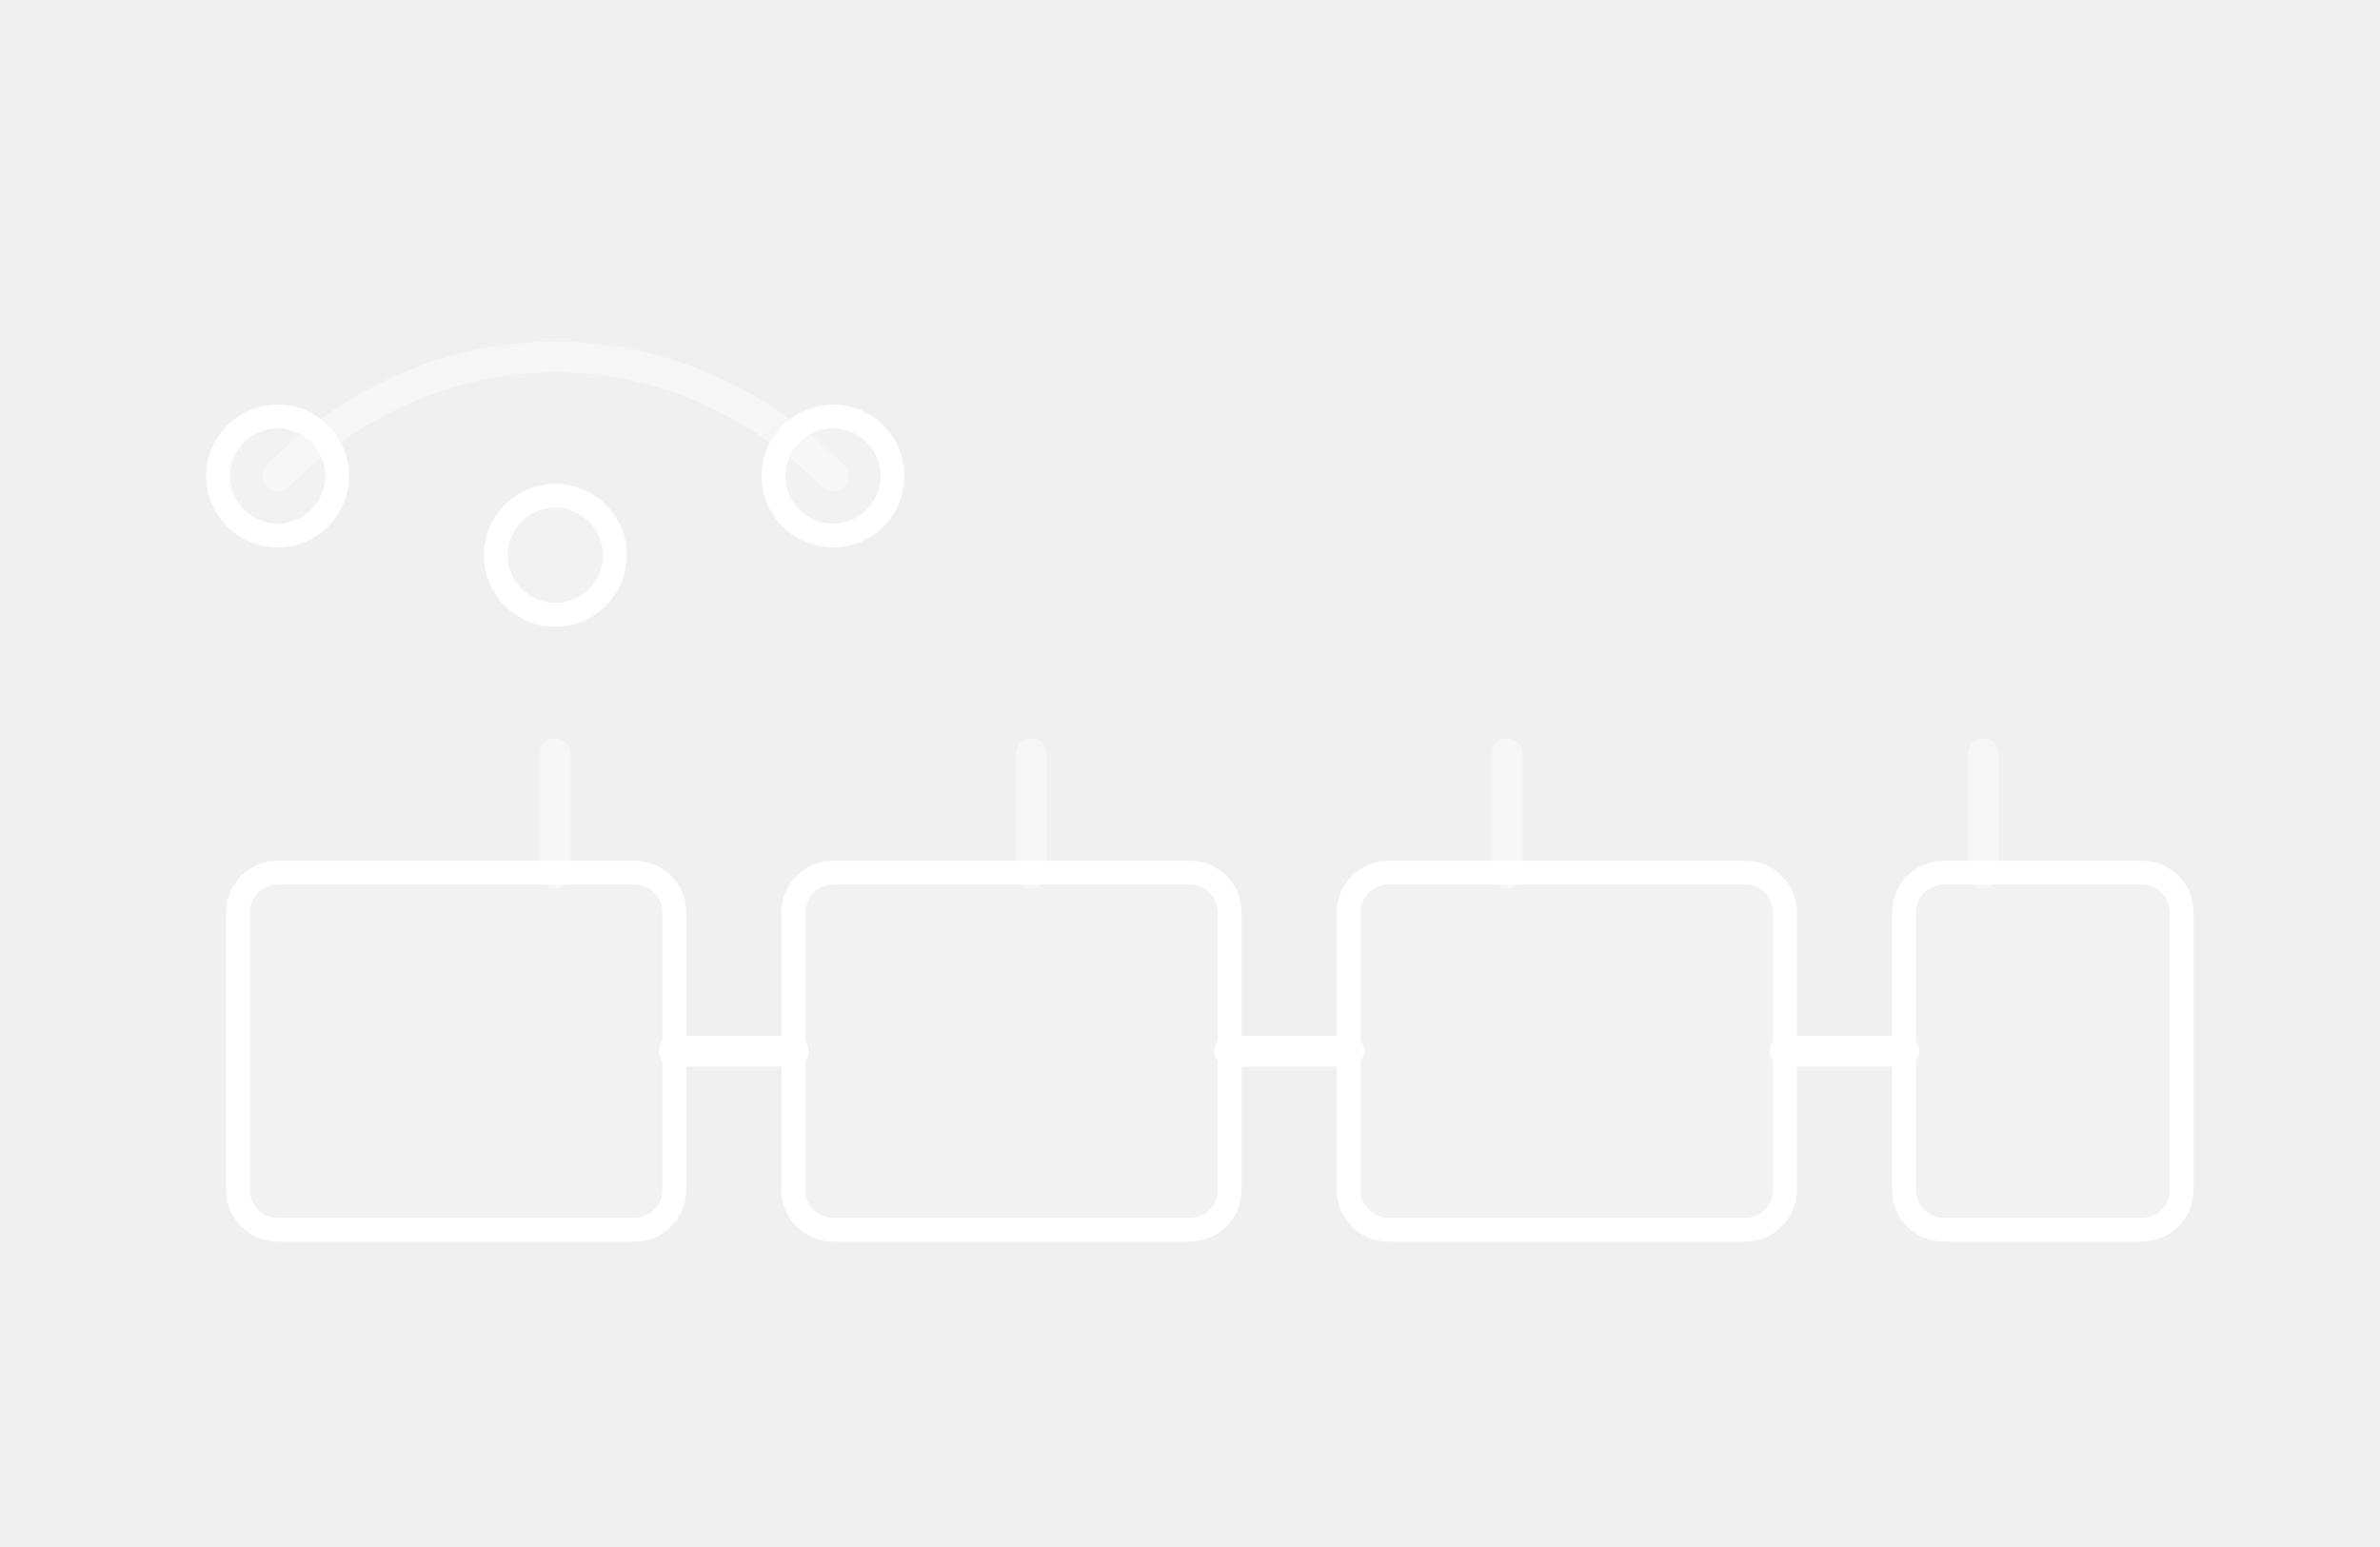
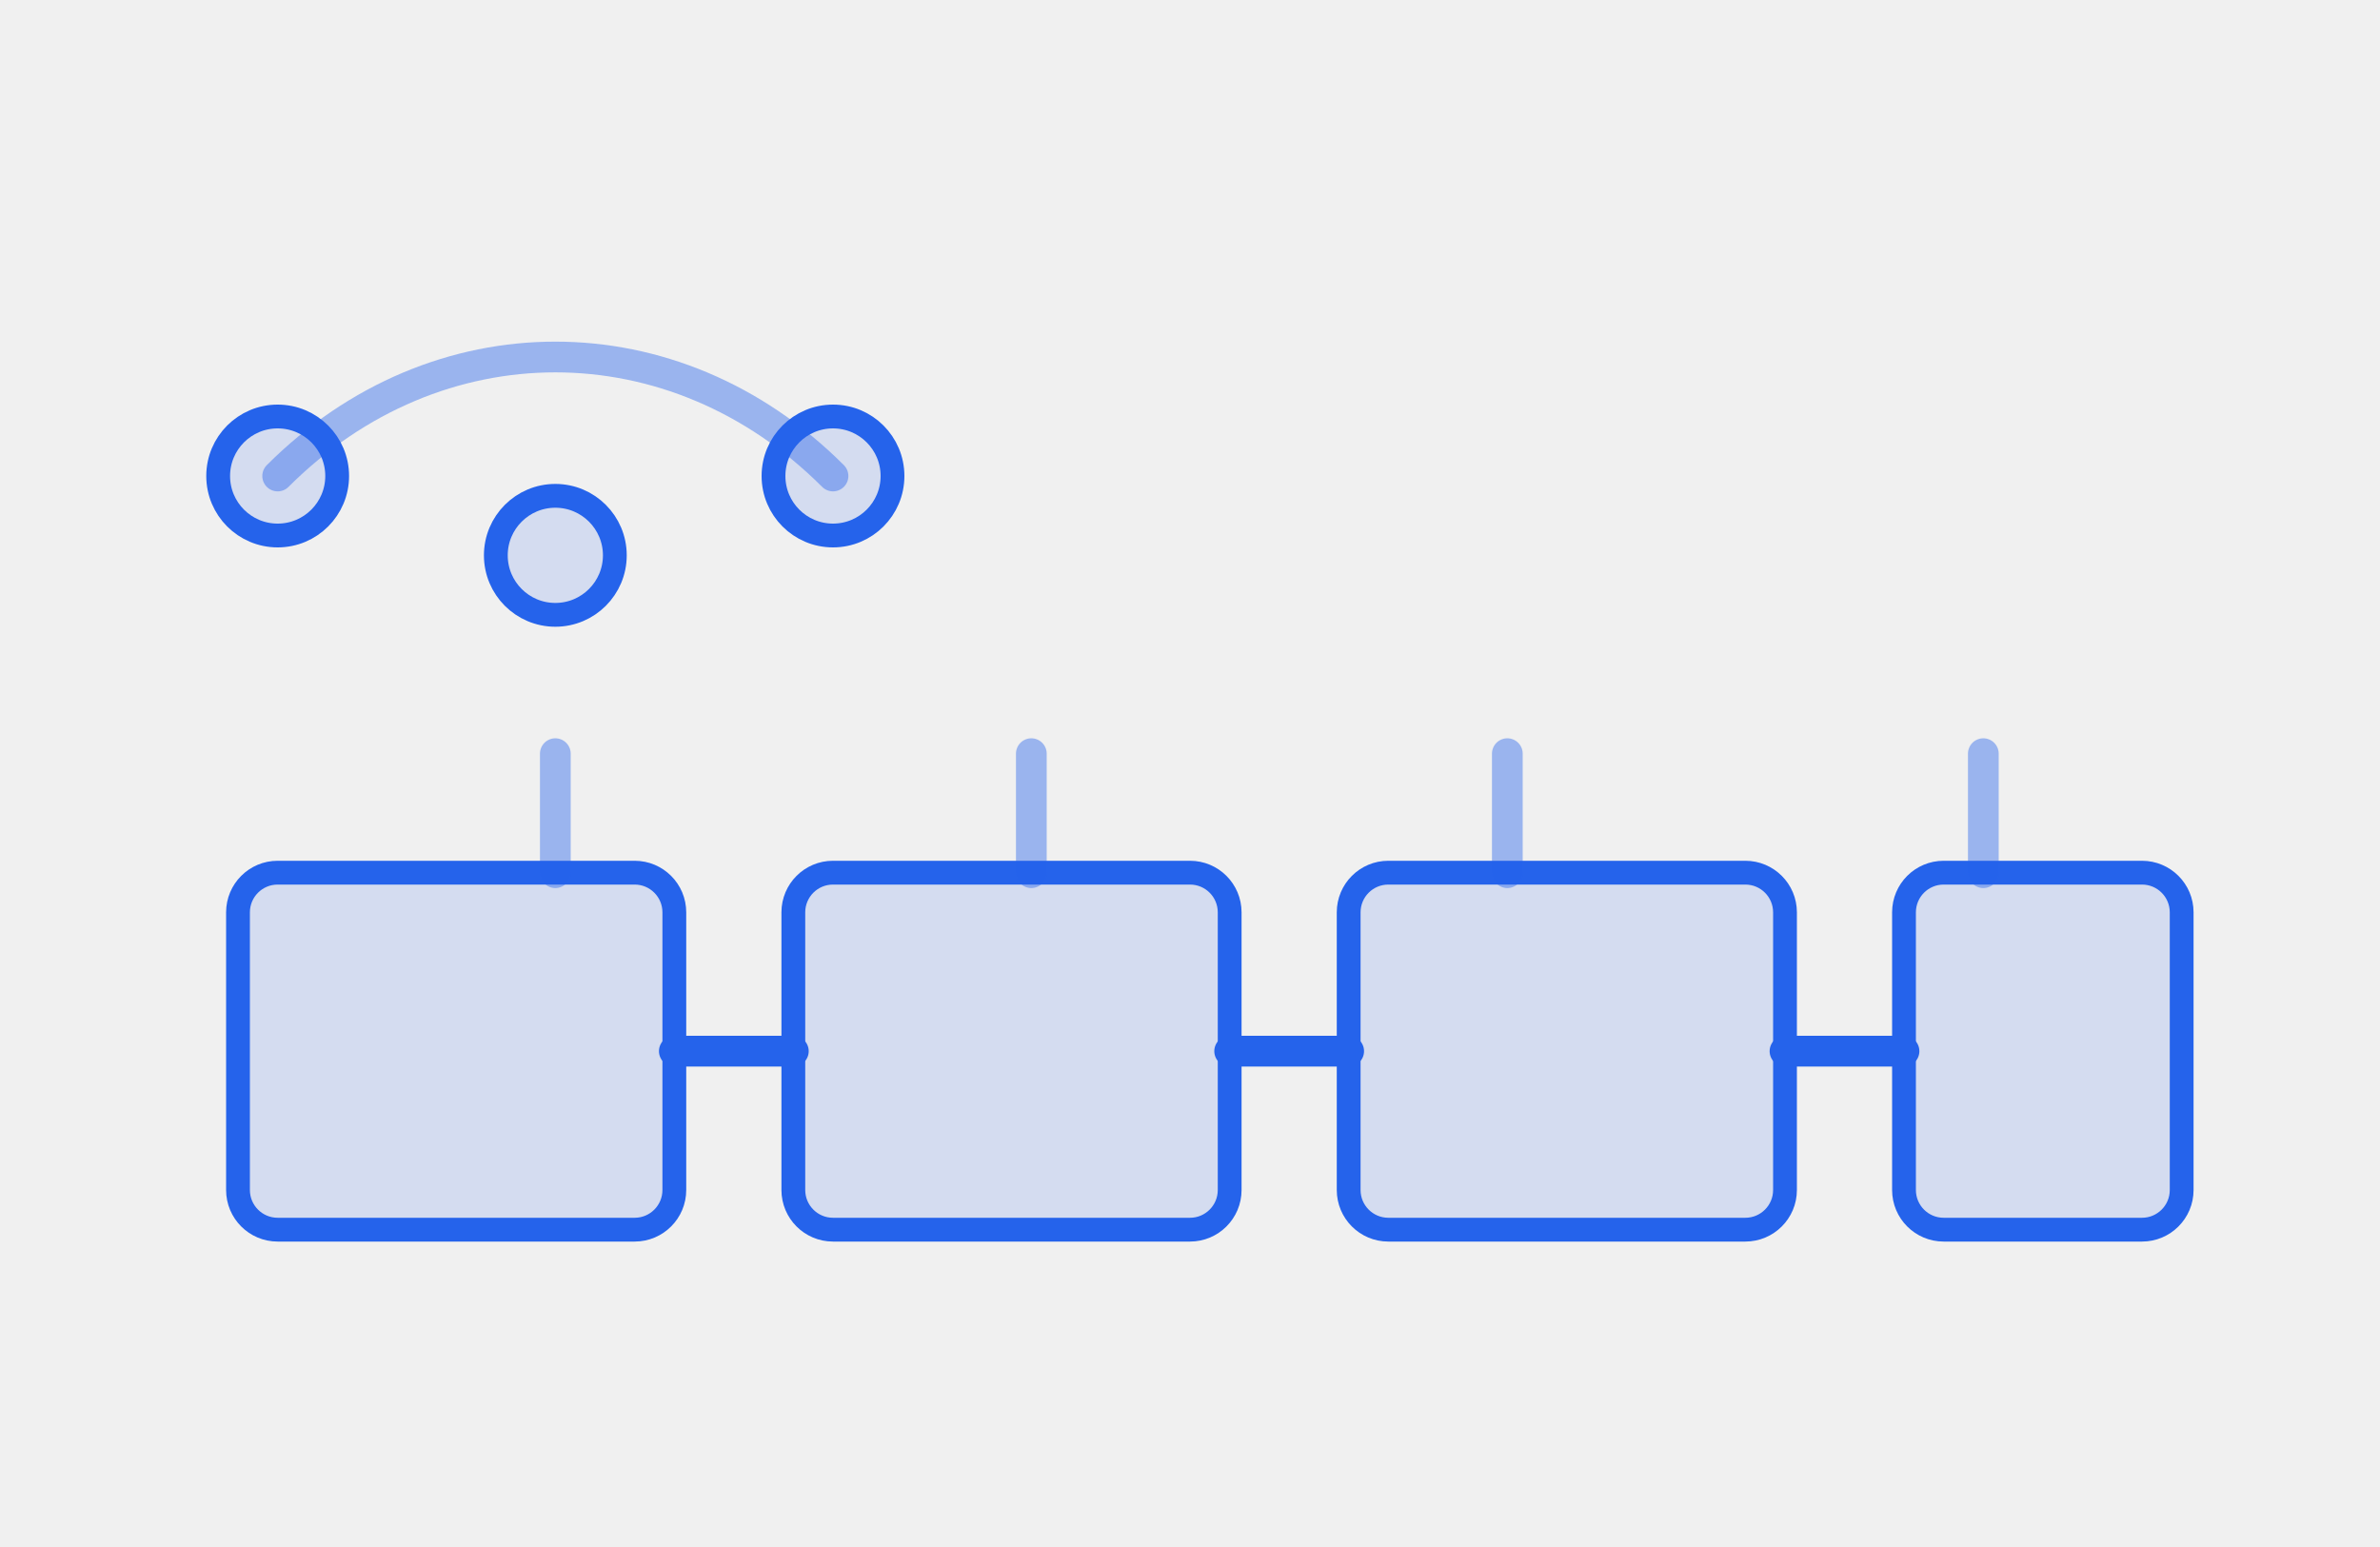
<svg xmlns="http://www.w3.org/2000/svg" viewBox="0 0 120 78" fill="none">
-   <path stroke="#fff" stroke-opacity=".42" stroke-width="1.55" stroke-linecap="round" d="M14 24c8-8 20-8 28 0" />
-   <circle cx="28" cy="28" r="3" fill="rgba(255,255,255,0.14)" stroke="#fff" stroke-width="1.2" />
-   <circle cx="14" cy="24" r="3" fill="rgba(255,255,255,0.14)" stroke="#fff" stroke-width="1.2" />
-   <circle cx="42" cy="24" r="3" fill="rgba(255,255,255,0.14)" stroke="#fff" stroke-width="1.2" />
-   <rect x="12" y="44" width="22" height="18" rx="2" fill="rgba(255,255,255,0.14)" stroke="#fff" stroke-width="1.2" />
-   <rect x="40" y="44" width="22" height="18" rx="2" fill="rgba(255,255,255,0.14)" stroke="#fff" stroke-width="1.2" />
-   <rect x="68" y="44" width="22" height="18" rx="2" fill="rgba(255,255,255,0.14)" stroke="#fff" stroke-width="1.2" />
-   <rect x="96" y="44" width="14" height="18" rx="2" fill="rgba(255,255,255,0.14)" stroke="#fff" stroke-width="1.2" />
-   <path stroke="#fff" stroke-width="1.55" stroke-linecap="round" d="M34 53h6M62 53h6M90 53h6M108 53" />
-   <path stroke="#fff" stroke-opacity=".42" stroke-width="1.55" stroke-linecap="round" d="M28 38v6M52 38v6M76 38v6M100 38v6" />
+   <path stroke="#2563eb" stroke-opacity=".42" stroke-width="1.55" stroke-linecap="round" d="M14 24c8-8 20-8 28 0" />
+   <circle cx="28" cy="28" r="3" fill="rgba(37,99,235,0.14)" stroke="#2563eb" stroke-width="1.2" />
+   <circle cx="14" cy="24" r="3" fill="rgba(37,99,235,0.14)" stroke="#2563eb" stroke-width="1.2" />
+   <circle cx="42" cy="24" r="3" fill="rgba(37,99,235,0.14)" stroke="#2563eb" stroke-width="1.2" />
+   <rect x="12" y="44" width="22" height="18" rx="2" fill="rgba(37,99,235,0.14)" stroke="#2563eb" stroke-width="1.2" />
+   <rect x="40" y="44" width="22" height="18" rx="2" fill="rgba(37,99,235,0.14)" stroke="#2563eb" stroke-width="1.2" />
+   <rect x="68" y="44" width="22" height="18" rx="2" fill="rgba(37,99,235,0.14)" stroke="#2563eb" stroke-width="1.2" />
+   <rect x="96" y="44" width="14" height="18" rx="2" fill="rgba(37,99,235,0.14)" stroke="#2563eb" stroke-width="1.2" />
+   <path stroke="#2563eb" stroke-width="1.55" stroke-linecap="round" d="M34 53h6M62 53h6M90 53h6M108 53" />
+   <path stroke="#2563eb" stroke-opacity=".42" stroke-width="1.55" stroke-linecap="round" d="M28 38v6M52 38v6M76 38v6M100 38v6" />
</svg>
